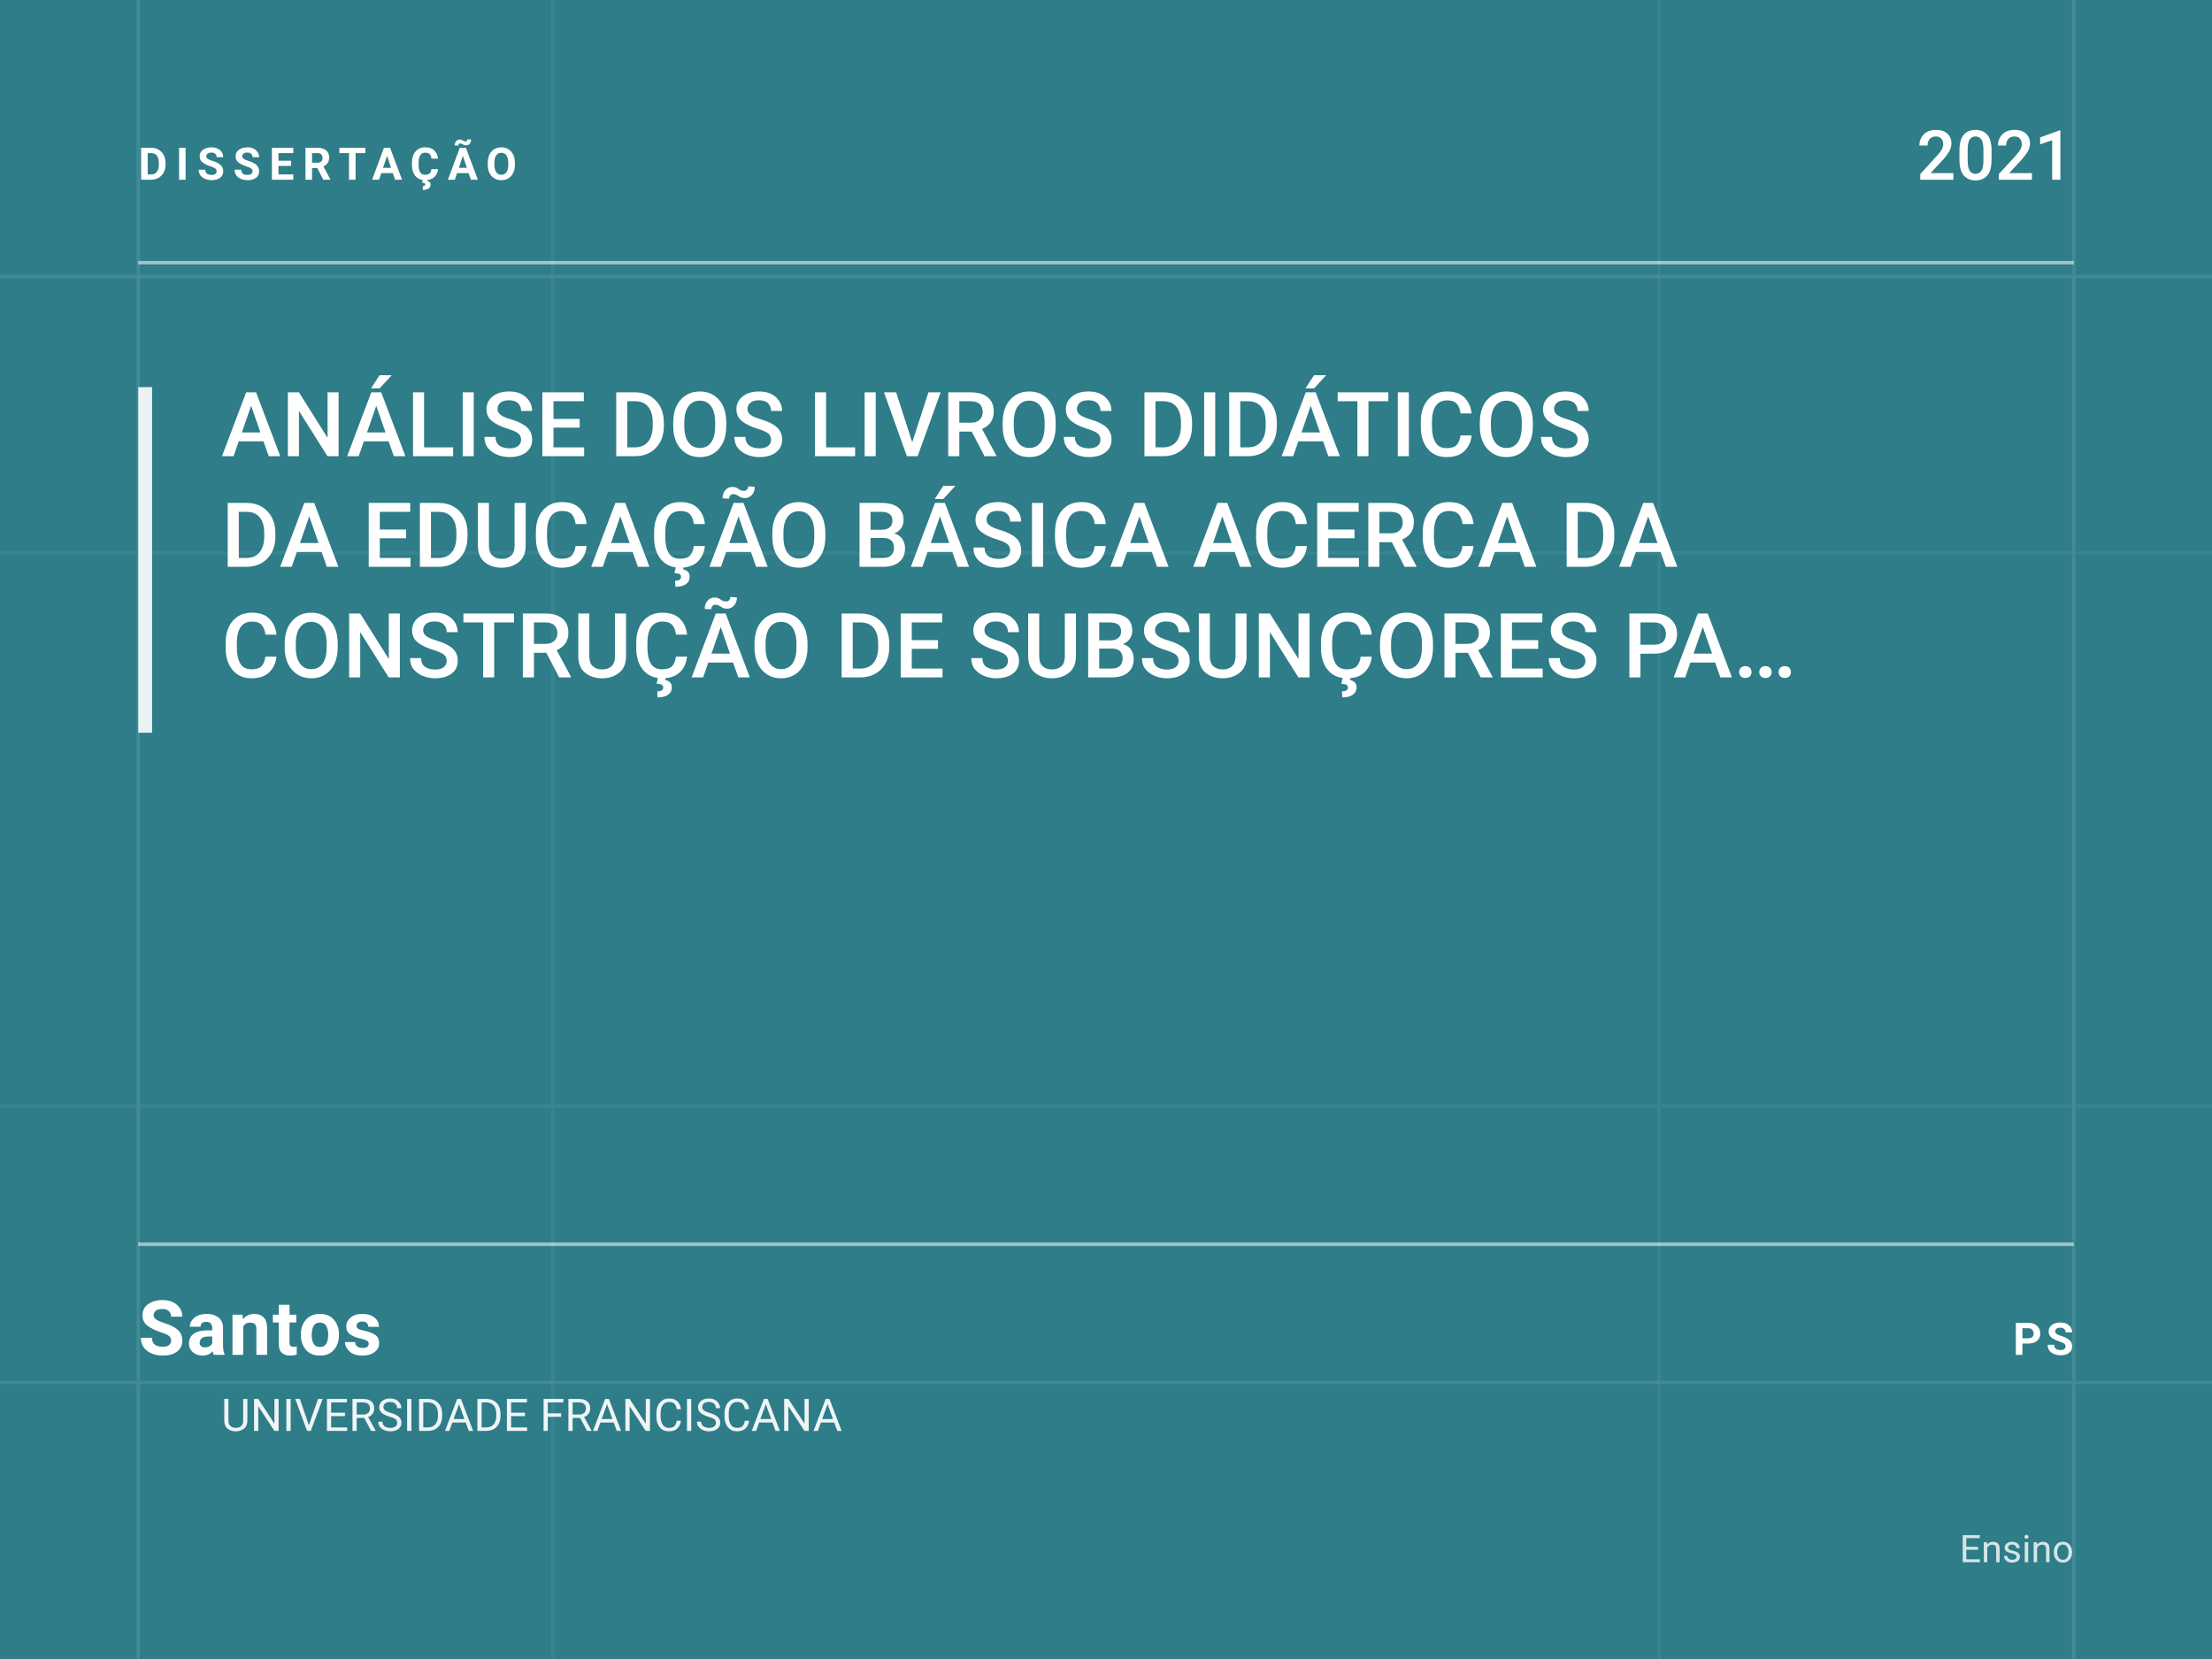
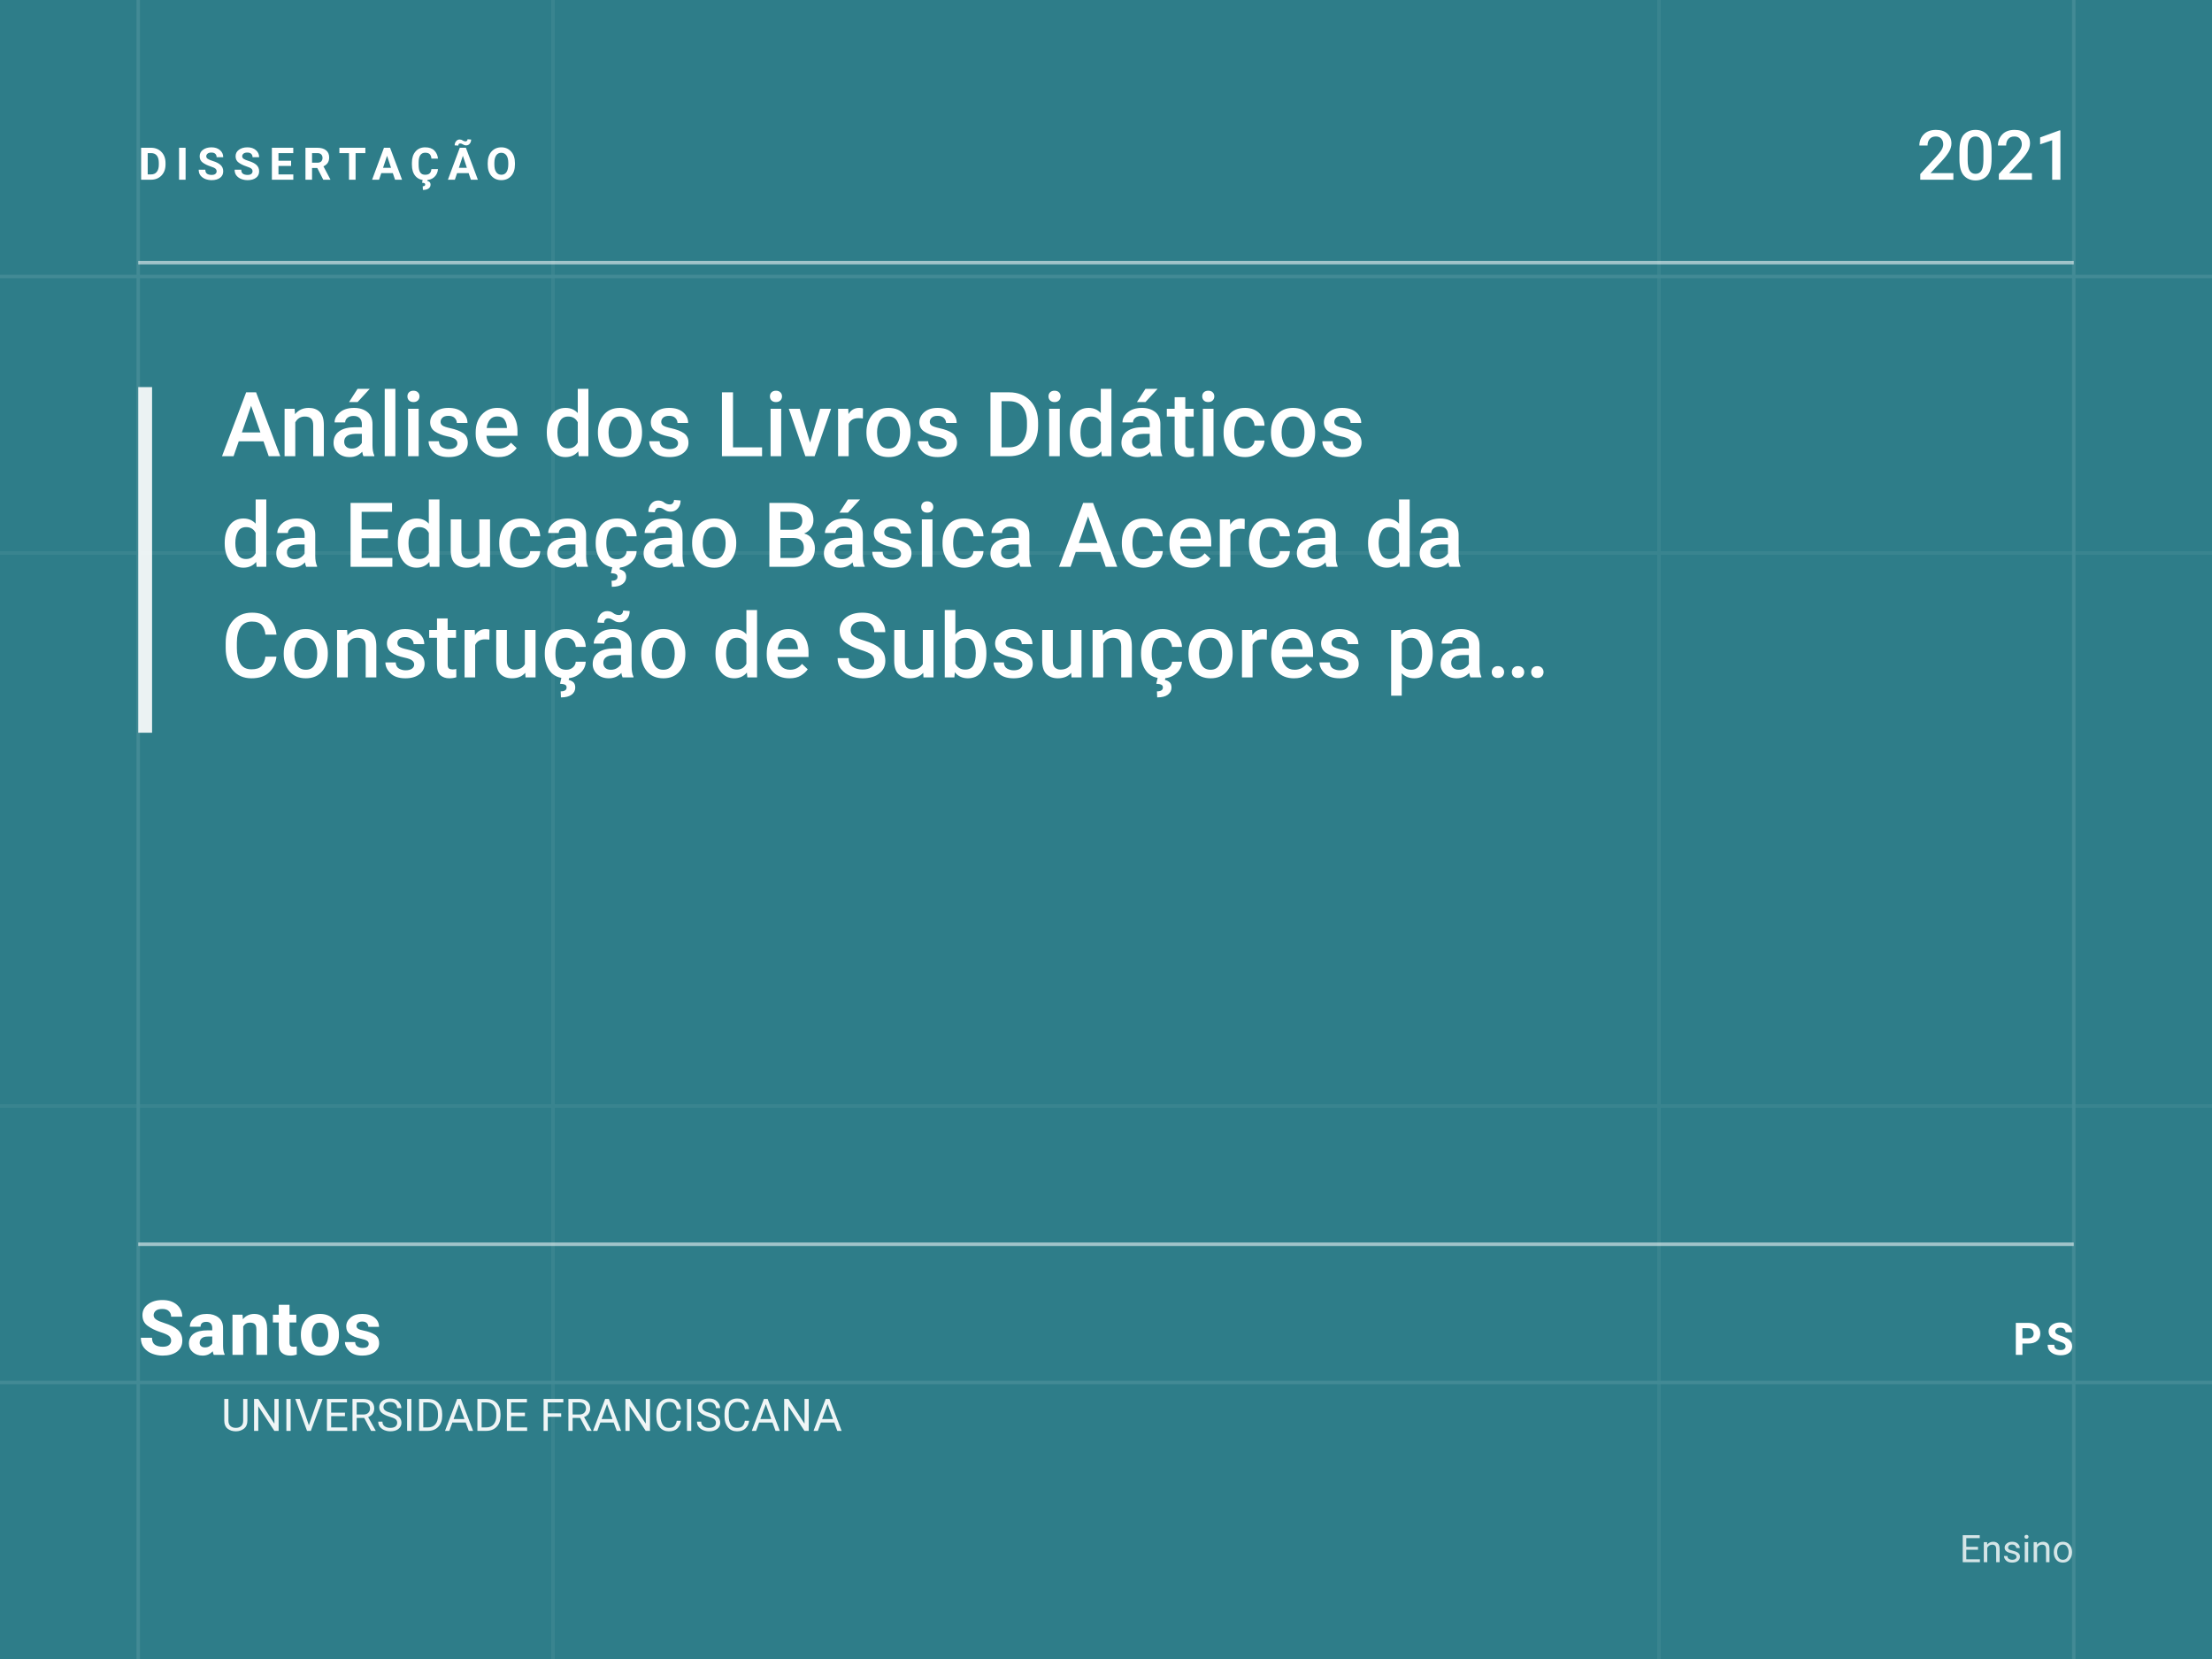
- <svg xmlns="http://www.w3.org/2000/svg" viewBox="0 0 640 480" width="640" height="480" role="img" aria-label="ANÁLISE DOS LIVROS DIDÁTICOS DA EDUCAÇÃO BÁSICA ACERCA DA CONSTRUÇÃO DE SUBSUNÇO">
+ <svg xmlns="http://www.w3.org/2000/svg" viewBox="0 0 640 480" width="640" height="480" role="img" aria-label="Análise dos Livros Didáticos da Educação Básica Acerca da Construção de Subsunço">
  <rect width="640" height="480" fill="#2E7D89" />
  <g opacity="0.10" stroke="#FFFFFF" stroke-width="1">
    <path d="M0 80H640M0 400H640M40 0V480M600 0V480" />
    <path d="M0 160H640M0 320H640M160 0V480M480 0V480" opacity="0.55" />
  </g>
  <text x="40" y="52" fill="#FFFFFF" font-family="Roboto, Arial, Helvetica, sans-serif" font-size="13" font-weight="700" letter-spacing="2.4">DISSERTAÇÃO</text>
  <text x="600" y="52" text-anchor="end" fill="#FFFFFF" font-family="Roboto, Arial, Helvetica, sans-serif" font-size="20" font-weight="500">2021</text>
  <line x1="40" y1="76" x2="600" y2="76" stroke="#FFFFFF" stroke-width="1" opacity="0.55" />
  <rect x="40" y="112" width="4" height="100" fill="#FFFFFF" opacity="0.9" />
  <text fill="#FFFFFF" font-family="Roboto, Arial, Helvetica, sans-serif" font-size="26" font-weight="500" letter-spacing="0.1">
-     <tspan x="64" y="132">ANÁLISE DOS LIVROS DIDÁTICOS</tspan>
-     <tspan x="64" y="164">DA EDUCAÇÃO BÁSICA ACERCA DA</tspan>
-     <tspan x="64" y="196">CONSTRUÇÃO DE SUBSUNÇORES PA…</tspan>
+     <tspan x="64" y="132">Análise dos Livros Didáticos</tspan>
+     <tspan x="64" y="164">da Educação Básica Acerca da</tspan>
+     <tspan x="64" y="196">Construção de Subsunçores pa…</tspan>
  </text>
  <line x1="40" y1="360" x2="600" y2="360" stroke="#FFFFFF" stroke-width="1" opacity="0.55" />
  <text x="40" y="392" fill="#FFFFFF" font-family="Roboto, Arial, Helvetica, sans-serif" font-size="22" font-weight="600" letter-spacing="0.4">Santos</text>
  <text fill="#FFFFFF" font-family="Roboto, Arial, Helvetica, sans-serif" font-size="13" opacity="0.92">
    <tspan x="64" y="414">UNIVERSIDADE FRANCISCANA</tspan>
  </text>
  <text x="600" y="452" text-anchor="end" fill="#FFFFFF" font-family="Roboto, Arial, Helvetica, sans-serif" font-size="11" opacity="0.8">Ensino</text>
  <text x="600" y="392" text-anchor="end" fill="#FFFFFF" font-family="Roboto, Arial, Helvetica, sans-serif" font-size="13" font-weight="700" letter-spacing="1.2">PS</text>
</svg>
